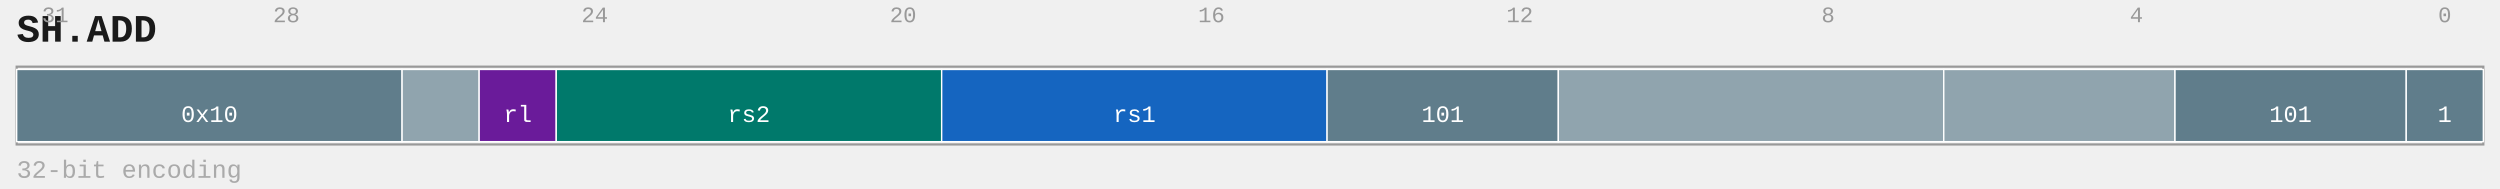
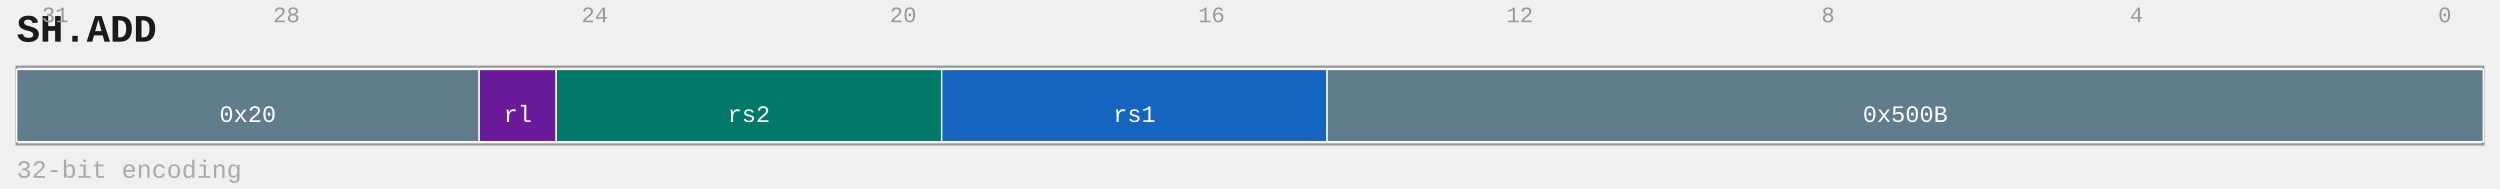
<svg xmlns="http://www.w3.org/2000/svg" viewBox="0 0 900 68" width="900" height="68">
  <defs>
    <style>
      text { font-family: 'Courier New', monospace; }
    </style>
  </defs>
  <text x="6" y="15" font-family="Helvetica Neue,Arial,sans-serif" font-weight="bold" font-size="14" fill="#1a1a1a">SH.ADD</text>
  <text x="19.88" y="8" text-anchor="middle" font-size="8" fill="#999999">31</text>
  <text x="103.12" y="8" text-anchor="middle" font-size="8" fill="#999999">28</text>
  <text x="214.12" y="8" text-anchor="middle" font-size="8" fill="#999999">24</text>
  <text x="325.12" y="8" text-anchor="middle" font-size="8" fill="#999999">20</text>
  <text x="436.12" y="8" text-anchor="middle" font-size="8" fill="#999999">16</text>
  <text x="547.12" y="8" text-anchor="middle" font-size="8" fill="#999999">12</text>
  <text x="658.12" y="8" text-anchor="middle" font-size="8" fill="#999999">8</text>
  <text x="769.12" y="8" text-anchor="middle" font-size="8" fill="#999999">4</text>
  <text x="880.12" y="8" text-anchor="middle" font-size="8" fill="#999999">0</text>
  <rect x="6" y="24" width="888.00" height="28" fill="none" stroke="#999999" stroke-width="0.8" />
-   <rect x="6.000" y="25" width="138.750" height="26" fill="#607D8B" stroke="white" stroke-width="0.5" />
-   <text x="75.4" y="41.5" text-anchor="middle" dominant-baseline="middle" font-size="8.5" fill="white" pointer-events="none">0x10</text>
-   <rect x="144.750" y="25" width="27.750" height="26" fill="#90A4AE" stroke="white" stroke-width="0.5" />
+   <rect x="6.000" y="25" width="166.500" height="26" fill="#607D8B" stroke="white" stroke-width="0.5" />
+   <text x="89.2" y="41.5" text-anchor="middle" dominant-baseline="middle" font-size="8.5" fill="white" pointer-events="none">0x20</text>
  <rect x="172.500" y="25" width="27.750" height="26" fill="#6A1B9A" stroke="white" stroke-width="0.5" />
  <text x="186.4" y="41.5" text-anchor="middle" dominant-baseline="middle" font-size="8.5" fill="white" pointer-events="none">rl</text>
  <rect x="200.250" y="25" width="138.750" height="26" fill="#00796B" stroke="white" stroke-width="0.5" />
  <text x="269.6" y="41.5" text-anchor="middle" dominant-baseline="middle" font-size="8.5" fill="white" pointer-events="none">rs2</text>
  <rect x="339.000" y="25" width="138.750" height="26" fill="#1565C0" stroke="white" stroke-width="0.5" />
  <text x="408.4" y="41.5" text-anchor="middle" dominant-baseline="middle" font-size="8.5" fill="white" pointer-events="none">rs1</text>
-   <rect x="477.750" y="25" width="83.250" height="26" fill="#607D8B" stroke="white" stroke-width="0.5" />
-   <text x="519.4" y="41.5" text-anchor="middle" dominant-baseline="middle" font-size="8.5" fill="white" pointer-events="none">101</text>
-   <rect x="561.000" y="25" width="138.750" height="26" fill="#90A4AE" stroke="white" stroke-width="0.5" />
-   <rect x="699.750" y="25" width="83.250" height="26" fill="#90A4AE" stroke="white" stroke-width="0.5" />
-   <rect x="783.000" y="25" width="83.250" height="26" fill="#607D8B" stroke="white" stroke-width="0.5" />
-   <text x="824.6" y="41.5" text-anchor="middle" dominant-baseline="middle" font-size="8.5" fill="white" pointer-events="none">101</text>
-   <rect x="866.250" y="25" width="27.750" height="26" fill="#607D8B" stroke="white" stroke-width="0.5" />
-   <text x="880.1" y="41.5" text-anchor="middle" dominant-baseline="middle" font-size="8.5" fill="white" pointer-events="none">1</text>
+   <rect x="477.750" y="25" width="416.250" height="26" fill="#607D8B" stroke="white" stroke-width="0.5" />
+   <text x="685.9" y="41.5" text-anchor="middle" dominant-baseline="middle" font-size="8.5" fill="white" pointer-events="none">0x500B</text>
  <text x="6" y="64" font-size="9" fill="#aaaaaa" font-family="Helvetica Neue,Arial,sans-serif">32-bit encoding</text>
</svg>
